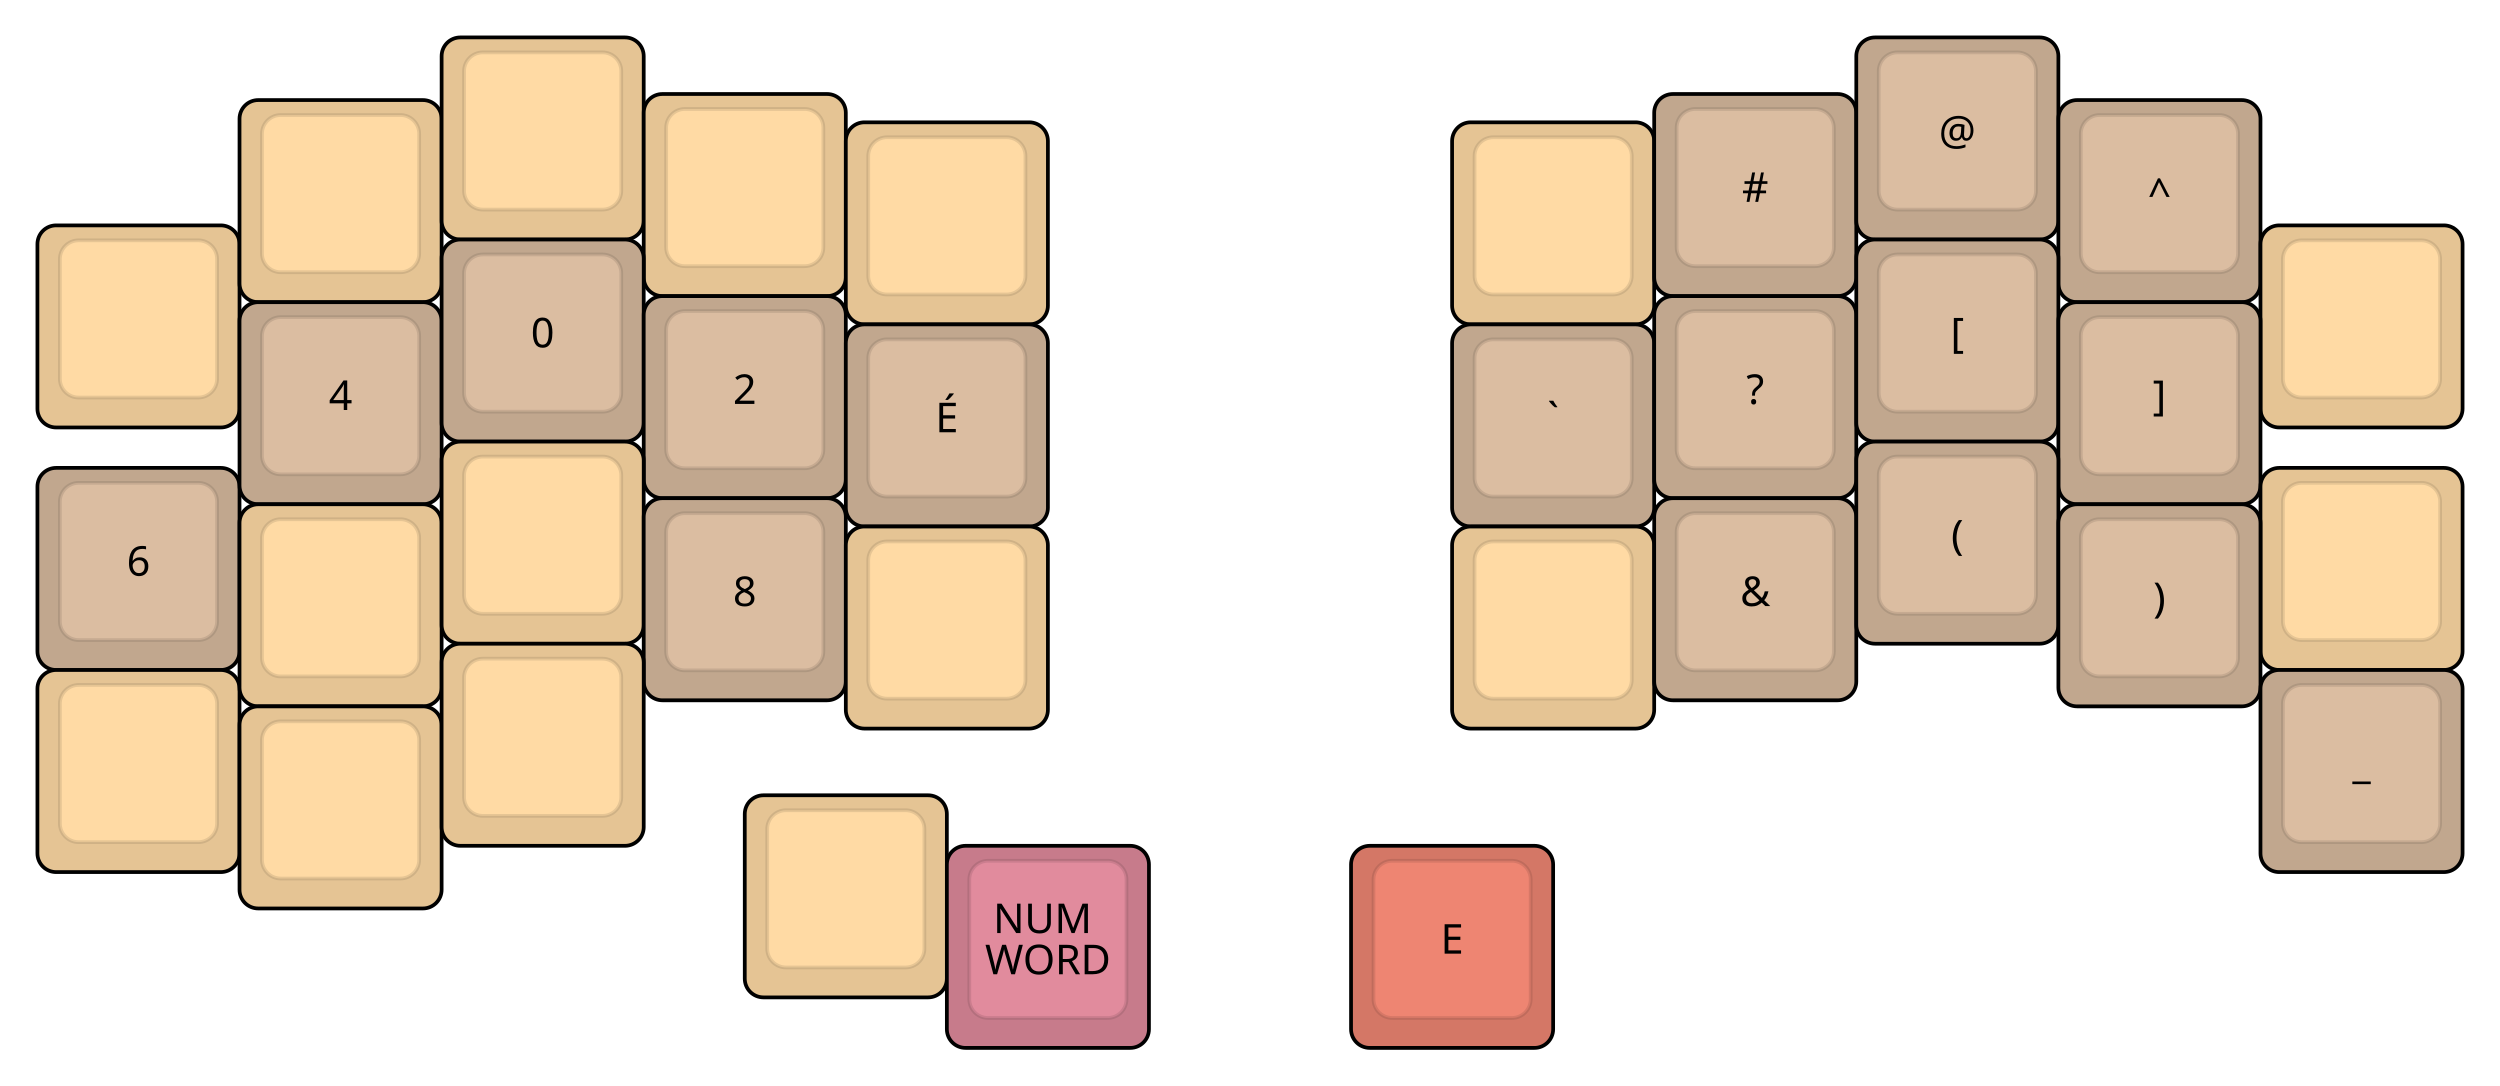
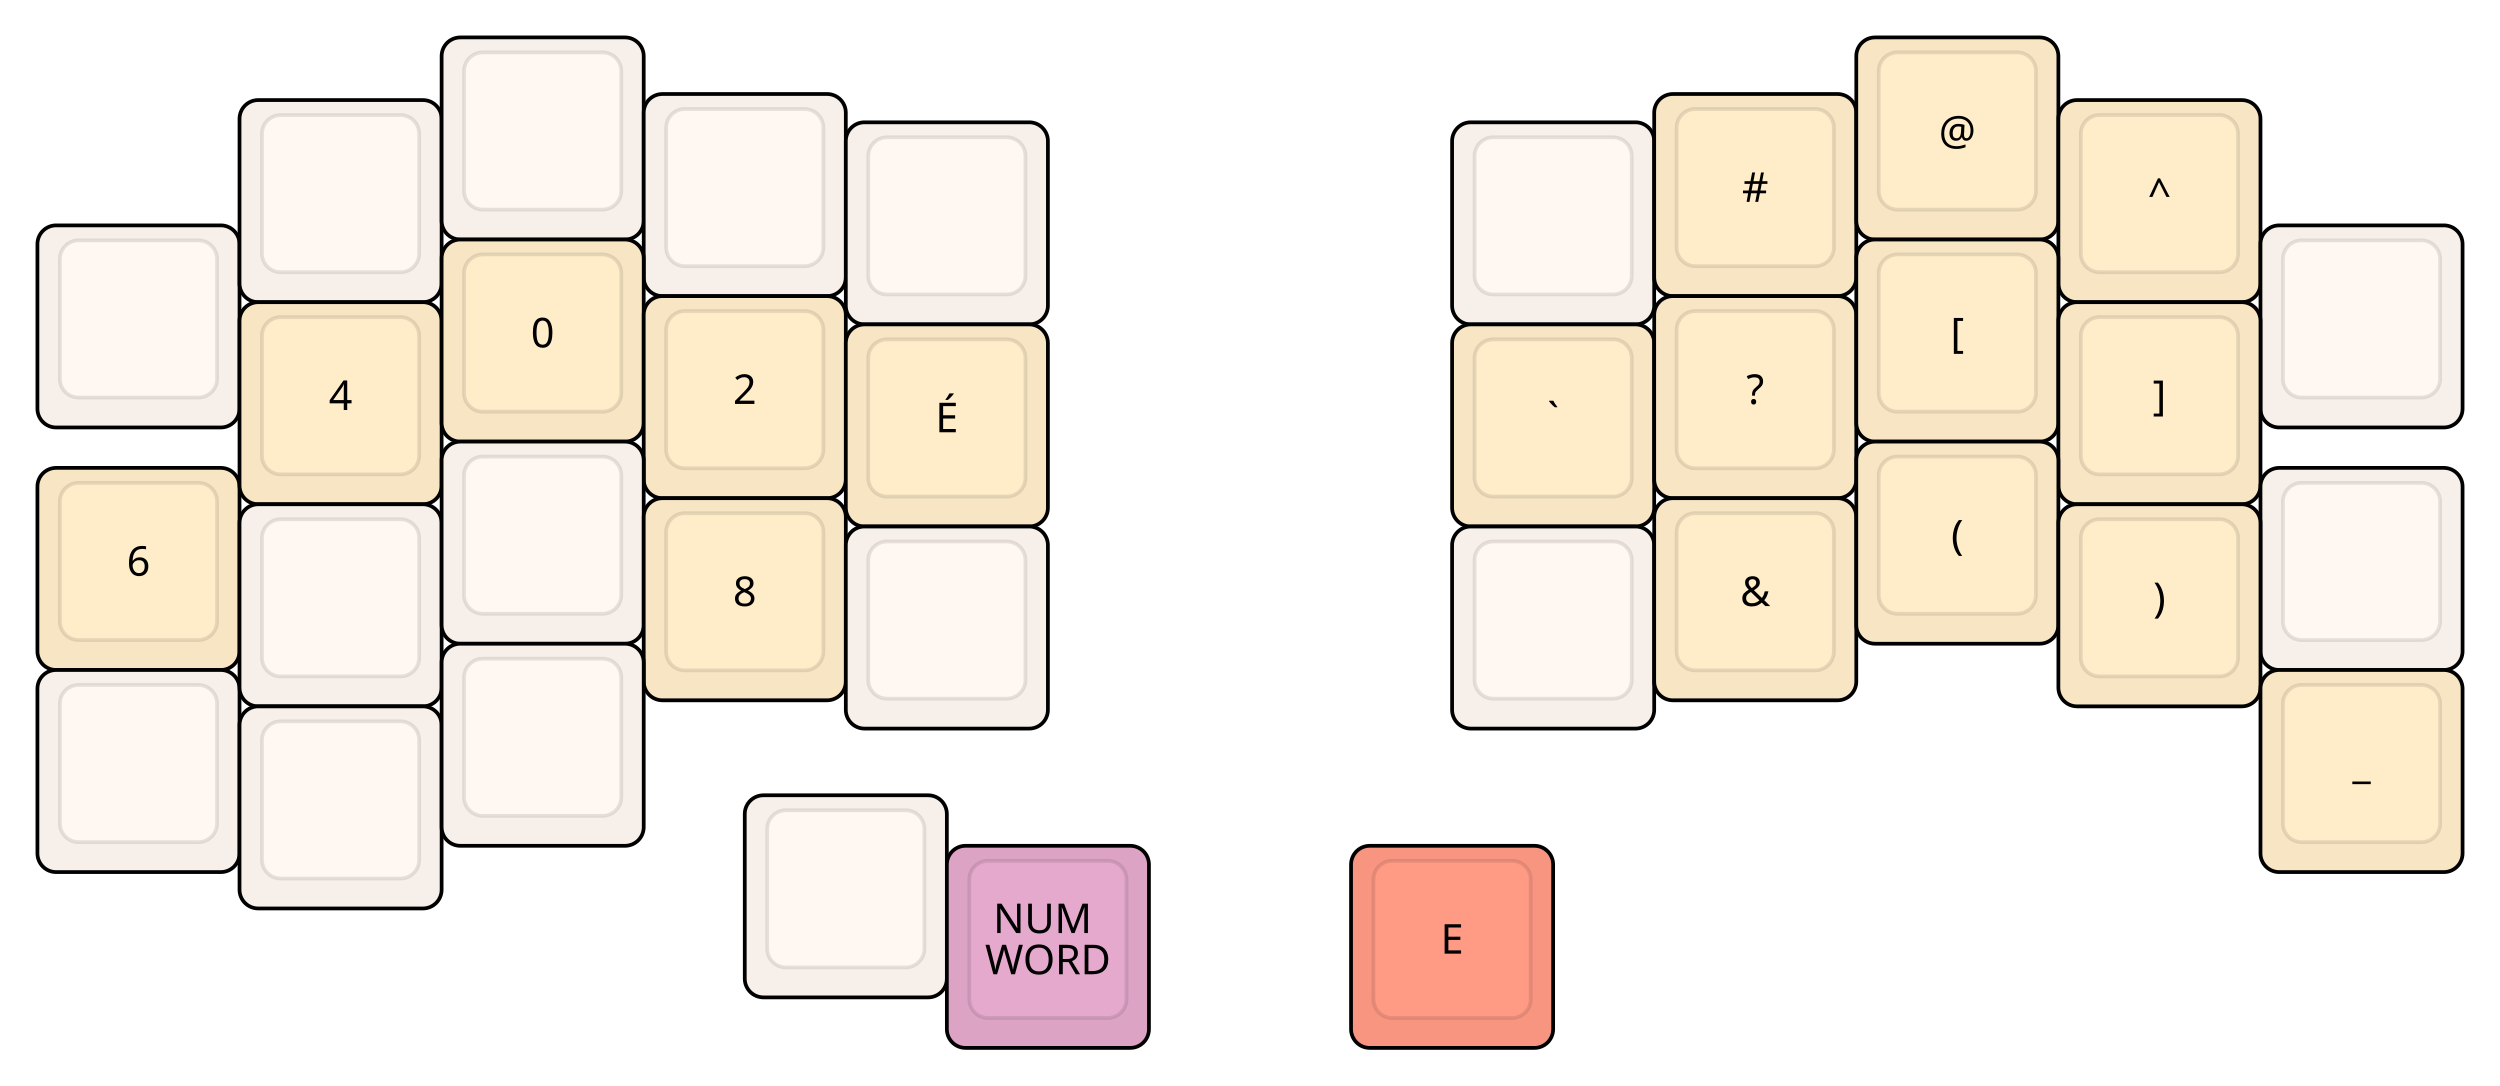
<svg xmlns="http://www.w3.org/2000/svg" width="668px" height="290x" viewBox="0 0 668 290">
  <style type="text/css">
    .keycap .border { stroke: black; stroke-width: 1; }
    .keycap .inner.border { stroke: rgba(0,0,0,.1); }
    .keycap { font-family: sans-serif; font-size: 11px}
    .combos .keycap { font-size: 8px}
  </style>
  <g class="keycap combo_background">
-     <rect x="10" y="60.22" width="54" height="54" rx="5" fill="#e5c494" class="outer border" />
-     <rect x="16" y="64.22" width="42" height="42" rx="5" fill="#ffdaa4" class="inner border" />
-   </g>
-   <g class="keycap combo_background">
-     <rect x="64" y="26.74" width="54" height="54" rx="5" fill="#e5c494" class="outer border" />
-     <rect x="70" y="30.74" width="42" height="42" rx="5" fill="#ffdaa4" class="inner border" />
-   </g>
-   <g class="keycap combo_background">
-     <rect x="118" y="10" width="54" height="54" rx="5" fill="#e5c494" class="outer border" />
-     <rect x="124" y="14" width="42" height="42" rx="5" fill="#ffdaa4" class="inner border" />
-   </g>
-   <g class="keycap combo_background">
-     <rect x="172" y="25.12" width="54" height="54" rx="5" fill="#e5c494" class="outer border" />
-     <rect x="178" y="29.12" width="42" height="42" rx="5" fill="#ffdaa4" class="inner border" />
-   </g>
-   <g class="keycap combo_background">
-     <rect x="226" y="32.68" width="54" height="54" rx="5" fill="#e5c494" class="outer border" />
-     <rect x="232" y="36.68" width="42" height="42" rx="5" fill="#ffdaa4" class="inner border" />
-   </g>
-   <g class="keycap combo_background">
-     <rect x="388" y="32.68" width="54" height="54" rx="5" fill="#e5c494" class="outer border" />
-     <rect x="394" y="36.68" width="42" height="42" rx="5" fill="#ffdaa4" class="inner border" />
-   </g>
-   <g class="keycap default">
-     <rect x="442" y="25.12" width="54" height="54" rx="5" fill="#c1a78e" class="outer border" />
-     <rect x="448" y="29.12" width="42" height="42" rx="5" fill="#dbbda1" class="inner border" />
+     <rect x="10" y="60.22" width="54" height="54" rx="5" fill="#f7f0ea" class="outer border" />
+     <rect x="16" y="64.22" width="42" height="42" rx="5" fill="#fff7f1" class="inner border" />
+   </g>
+   <g class="keycap combo_background">
+     <rect x="64" y="26.74" width="54" height="54" rx="5" fill="#f7f0ea" class="outer border" />
+     <rect x="70" y="30.74" width="42" height="42" rx="5" fill="#fff7f1" class="inner border" />
+   </g>
+   <g class="keycap combo_background">
+     <rect x="118" y="10" width="54" height="54" rx="5" fill="#f7f0ea" class="outer border" />
+     <rect x="124" y="14" width="42" height="42" rx="5" fill="#fff7f1" class="inner border" />
+   </g>
+   <g class="keycap combo_background">
+     <rect x="172" y="25.12" width="54" height="54" rx="5" fill="#f7f0ea" class="outer border" />
+     <rect x="178" y="29.12" width="42" height="42" rx="5" fill="#fff7f1" class="inner border" />
+   </g>
+   <g class="keycap combo_background">
+     <rect x="226" y="32.68" width="54" height="54" rx="5" fill="#f7f0ea" class="outer border" />
+     <rect x="232" y="36.68" width="42" height="42" rx="5" fill="#fff7f1" class="inner border" />
+   </g>
+   <g class="keycap combo_background">
+     <rect x="388" y="32.68" width="54" height="54" rx="5" fill="#f7f0ea" class="outer border" />
+     <rect x="394" y="36.68" width="42" height="42" rx="5" fill="#fff7f1" class="inner border" />
+   </g>
+   <g class="keycap default">
+     <rect x="442" y="25.12" width="54" height="54" rx="5" fill="#f7e5c3" class="outer border" />
+     <rect x="448" y="29.12" width="42" height="42" rx="5" fill="#ffecc9" class="inner border" />
    <text x="469" y="50.12" text-anchor="middle" dominant-baseline="middle" class="main">
      <tspan x="469" dy="0">#</tspan>
    </text>
  </g>
  <g class="keycap default">
-     <rect x="496" y="10" width="54" height="54" rx="5" fill="#c1a78e" class="outer border" />
-     <rect x="502" y="14" width="42" height="42" rx="5" fill="#dbbda1" class="inner border" />
+     <rect x="496" y="10" width="54" height="54" rx="5" fill="#f7e5c3" class="outer border" />
+     <rect x="502" y="14" width="42" height="42" rx="5" fill="#ffecc9" class="inner border" />
    <text x="523" y="35" text-anchor="middle" dominant-baseline="middle" class="main">
      <tspan x="523" dy="0">@</tspan>
    </text>
  </g>
  <g class="keycap default">
-     <rect x="550" y="26.74" width="54" height="54" rx="5" fill="#c1a78e" class="outer border" />
-     <rect x="556" y="30.74" width="42" height="42" rx="5" fill="#dbbda1" class="inner border" />
+     <rect x="550" y="26.74" width="54" height="54" rx="5" fill="#f7e5c3" class="outer border" />
+     <rect x="556" y="30.74" width="42" height="42" rx="5" fill="#ffecc9" class="inner border" />
    <text x="577" y="51.74" text-anchor="middle" dominant-baseline="middle" class="main">
      <tspan x="577" dy="0">^</tspan>
    </text>
  </g>
  <g class="keycap combo_background">
-     <rect x="604" y="60.22" width="54" height="54" rx="5" fill="#e5c494" class="outer border" />
-     <rect x="610" y="64.22" width="42" height="42" rx="5" fill="#ffdaa4" class="inner border" />
-   </g>
-   <g class="keycap default">
-     <rect x="10" y="125.02" width="54" height="54" rx="5" fill="#c1a78e" class="outer border" />
-     <rect x="16" y="129.02" width="42" height="42" rx="5" fill="#dbbda1" class="inner border" />
+     <rect x="604" y="60.22" width="54" height="54" rx="5" fill="#f7f0ea" class="outer border" />
+     <rect x="610" y="64.22" width="42" height="42" rx="5" fill="#fff7f1" class="inner border" />
+   </g>
+   <g class="keycap default">
+     <rect x="10" y="125.02" width="54" height="54" rx="5" fill="#f7e5c3" class="outer border" />
+     <rect x="16" y="129.02" width="42" height="42" rx="5" fill="#ffecc9" class="inner border" />
    <text x="37" y="150.02" text-anchor="middle" dominant-baseline="middle" class="main">
      <tspan x="37" dy="0">6</tspan>
    </text>
  </g>
  <g class="keycap default">
-     <rect x="64" y="80.74" width="54" height="54" rx="5" fill="#c1a78e" class="outer border" />
-     <rect x="70" y="84.74" width="42" height="42" rx="5" fill="#dbbda1" class="inner border" />
+     <rect x="64" y="80.74" width="54" height="54" rx="5" fill="#f7e5c3" class="outer border" />
+     <rect x="70" y="84.74" width="42" height="42" rx="5" fill="#ffecc9" class="inner border" />
    <text x="91" y="105.74" text-anchor="middle" dominant-baseline="middle" class="main">
      <tspan x="91" dy="0">4</tspan>
    </text>
  </g>
  <g class="keycap default">
-     <rect x="118" y="64" width="54" height="54" rx="5" fill="#c1a78e" class="outer border" />
-     <rect x="124" y="68" width="42" height="42" rx="5" fill="#dbbda1" class="inner border" />
+     <rect x="118" y="64" width="54" height="54" rx="5" fill="#f7e5c3" class="outer border" />
+     <rect x="124" y="68" width="42" height="42" rx="5" fill="#ffecc9" class="inner border" />
    <text x="145" y="89" text-anchor="middle" dominant-baseline="middle" class="main">
      <tspan x="145" dy="0">0</tspan>
    </text>
  </g>
  <g class="keycap default">
-     <rect x="172" y="79.12" width="54" height="54" rx="5" fill="#c1a78e" class="outer border" />
-     <rect x="178" y="83.12" width="42" height="42" rx="5" fill="#dbbda1" class="inner border" />
+     <rect x="172" y="79.12" width="54" height="54" rx="5" fill="#f7e5c3" class="outer border" />
+     <rect x="178" y="83.12" width="42" height="42" rx="5" fill="#ffecc9" class="inner border" />
    <text x="199" y="104.12" text-anchor="middle" dominant-baseline="middle" class="main">
      <tspan x="199" dy="0">2</tspan>
    </text>
  </g>
  <g class="keycap default">
-     <rect x="226" y="86.68" width="54" height="54" rx="5" fill="#c1a78e" class="outer border" />
-     <rect x="232" y="90.68" width="42" height="42" rx="5" fill="#dbbda1" class="inner border" />
+     <rect x="226" y="86.68" width="54" height="54" rx="5" fill="#f7e5c3" class="outer border" />
+     <rect x="232" y="90.68" width="42" height="42" rx="5" fill="#ffecc9" class="inner border" />
    <text x="253" y="111.68" text-anchor="middle" dominant-baseline="middle" class="main">
      <tspan x="253" dy="0">É</tspan>
    </text>
  </g>
  <g class="keycap default">
-     <rect x="388" y="86.68" width="54" height="54" rx="5" fill="#c1a78e" class="outer border" />
-     <rect x="394" y="90.68" width="42" height="42" rx="5" fill="#dbbda1" class="inner border" />
+     <rect x="388" y="86.68" width="54" height="54" rx="5" fill="#f7e5c3" class="outer border" />
+     <rect x="394" y="90.68" width="42" height="42" rx="5" fill="#ffecc9" class="inner border" />
    <text x="415" y="111.68" text-anchor="middle" dominant-baseline="middle" class="main">
      <tspan x="415" dy="0">`</tspan>
    </text>
  </g>
  <g class="keycap default">
-     <rect x="442" y="79.12" width="54" height="54" rx="5" fill="#c1a78e" class="outer border" />
-     <rect x="448" y="83.12" width="42" height="42" rx="5" fill="#dbbda1" class="inner border" />
+     <rect x="442" y="79.12" width="54" height="54" rx="5" fill="#f7e5c3" class="outer border" />
+     <rect x="448" y="83.12" width="42" height="42" rx="5" fill="#ffecc9" class="inner border" />
    <text x="469" y="104.12" text-anchor="middle" dominant-baseline="middle" class="main">
      <tspan x="469" dy="0">?</tspan>
    </text>
  </g>
  <g class="keycap default">
-     <rect x="496" y="64" width="54" height="54" rx="5" fill="#c1a78e" class="outer border" />
-     <rect x="502" y="68" width="42" height="42" rx="5" fill="#dbbda1" class="inner border" />
+     <rect x="496" y="64" width="54" height="54" rx="5" fill="#f7e5c3" class="outer border" />
+     <rect x="502" y="68" width="42" height="42" rx="5" fill="#ffecc9" class="inner border" />
    <text x="523" y="89" text-anchor="middle" dominant-baseline="middle" class="main">
      <tspan x="523" dy="0">[</tspan>
    </text>
  </g>
  <g class="keycap default">
-     <rect x="550" y="80.74" width="54" height="54" rx="5" fill="#c1a78e" class="outer border" />
-     <rect x="556" y="84.74" width="42" height="42" rx="5" fill="#dbbda1" class="inner border" />
+     <rect x="550" y="80.74" width="54" height="54" rx="5" fill="#f7e5c3" class="outer border" />
+     <rect x="556" y="84.74" width="42" height="42" rx="5" fill="#ffecc9" class="inner border" />
    <text x="577" y="105.74" text-anchor="middle" dominant-baseline="middle" class="main">
      <tspan x="577" dy="0">]</tspan>
    </text>
  </g>
  <g class="keycap combo_background">
-     <rect x="604" y="125.02" width="54" height="54" rx="5" fill="#e5c494" class="outer border" />
-     <rect x="610" y="129.02" width="42" height="42" rx="5" fill="#ffdaa4" class="inner border" />
-   </g>
-   <g class="keycap combo_background">
-     <rect x="10" y="179.02" width="54" height="54" rx="5" fill="#e5c494" class="outer border" />
-     <rect x="16" y="183.02" width="42" height="42" rx="5" fill="#ffdaa4" class="inner border" />
-   </g>
-   <g class="keycap combo_background">
-     <rect x="64" y="134.74" width="54" height="54" rx="5" fill="#e5c494" class="outer border" />
-     <rect x="70" y="138.74" width="42" height="42" rx="5" fill="#ffdaa4" class="inner border" />
-   </g>
-   <g class="keycap combo_background">
-     <rect x="118" y="118" width="54" height="54" rx="5" fill="#e5c494" class="outer border" />
-     <rect x="124" y="122" width="42" height="42" rx="5" fill="#ffdaa4" class="inner border" />
-   </g>
-   <g class="keycap default">
-     <rect x="172" y="133.12" width="54" height="54" rx="5" fill="#c1a78e" class="outer border" />
-     <rect x="178" y="137.12" width="42" height="42" rx="5" fill="#dbbda1" class="inner border" />
+     <rect x="604" y="125.02" width="54" height="54" rx="5" fill="#f7f0ea" class="outer border" />
+     <rect x="610" y="129.02" width="42" height="42" rx="5" fill="#fff7f1" class="inner border" />
+   </g>
+   <g class="keycap combo_background">
+     <rect x="10" y="179.02" width="54" height="54" rx="5" fill="#f7f0ea" class="outer border" />
+     <rect x="16" y="183.02" width="42" height="42" rx="5" fill="#fff7f1" class="inner border" />
+   </g>
+   <g class="keycap combo_background">
+     <rect x="64" y="134.74" width="54" height="54" rx="5" fill="#f7f0ea" class="outer border" />
+     <rect x="70" y="138.74" width="42" height="42" rx="5" fill="#fff7f1" class="inner border" />
+   </g>
+   <g class="keycap combo_background">
+     <rect x="118" y="118" width="54" height="54" rx="5" fill="#f7f0ea" class="outer border" />
+     <rect x="124" y="122" width="42" height="42" rx="5" fill="#fff7f1" class="inner border" />
+   </g>
+   <g class="keycap default">
+     <rect x="172" y="133.12" width="54" height="54" rx="5" fill="#f7e5c3" class="outer border" />
+     <rect x="178" y="137.12" width="42" height="42" rx="5" fill="#ffecc9" class="inner border" />
    <text x="199" y="158.12" text-anchor="middle" dominant-baseline="middle" class="main">
      <tspan x="199" dy="0">8</tspan>
    </text>
  </g>
  <g class="keycap combo_background">
-     <rect x="226" y="140.68" width="54" height="54" rx="5" fill="#e5c494" class="outer border" />
-     <rect x="232" y="144.68" width="42" height="42" rx="5" fill="#ffdaa4" class="inner border" />
-   </g>
-   <g class="keycap combo_background">
-     <rect x="388" y="140.68" width="54" height="54" rx="5" fill="#e5c494" class="outer border" />
-     <rect x="394" y="144.68" width="42" height="42" rx="5" fill="#ffdaa4" class="inner border" />
-   </g>
-   <g class="keycap default">
-     <rect x="442" y="133.12" width="54" height="54" rx="5" fill="#c1a78e" class="outer border" />
-     <rect x="448" y="137.12" width="42" height="42" rx="5" fill="#dbbda1" class="inner border" />
+     <rect x="226" y="140.68" width="54" height="54" rx="5" fill="#f7f0ea" class="outer border" />
+     <rect x="232" y="144.68" width="42" height="42" rx="5" fill="#fff7f1" class="inner border" />
+   </g>
+   <g class="keycap combo_background">
+     <rect x="388" y="140.68" width="54" height="54" rx="5" fill="#f7f0ea" class="outer border" />
+     <rect x="394" y="144.68" width="42" height="42" rx="5" fill="#fff7f1" class="inner border" />
+   </g>
+   <g class="keycap default">
+     <rect x="442" y="133.12" width="54" height="54" rx="5" fill="#f7e5c3" class="outer border" />
+     <rect x="448" y="137.12" width="42" height="42" rx="5" fill="#ffecc9" class="inner border" />
    <text x="469" y="158.12" text-anchor="middle" dominant-baseline="middle" class="main">
      <tspan x="469" dy="0">&amp;</tspan>
    </text>
  </g>
  <g class="keycap default">
-     <rect x="496" y="118" width="54" height="54" rx="5" fill="#c1a78e" class="outer border" />
-     <rect x="502" y="122" width="42" height="42" rx="5" fill="#dbbda1" class="inner border" />
+     <rect x="496" y="118" width="54" height="54" rx="5" fill="#f7e5c3" class="outer border" />
+     <rect x="502" y="122" width="42" height="42" rx="5" fill="#ffecc9" class="inner border" />
    <text x="523" y="143" text-anchor="middle" dominant-baseline="middle" class="main">
      <tspan x="523" dy="0">(</tspan>
    </text>
  </g>
  <g class="keycap default">
-     <rect x="550" y="134.74" width="54" height="54" rx="5" fill="#c1a78e" class="outer border" />
-     <rect x="556" y="138.74" width="42" height="42" rx="5" fill="#dbbda1" class="inner border" />
+     <rect x="550" y="134.74" width="54" height="54" rx="5" fill="#f7e5c3" class="outer border" />
+     <rect x="556" y="138.74" width="42" height="42" rx="5" fill="#ffecc9" class="inner border" />
    <text x="577" y="159.74" text-anchor="middle" dominant-baseline="middle" class="main">
      <tspan x="577" dy="0">)</tspan>
    </text>
  </g>
  <g class="keycap default">
-     <rect x="604" y="179.02" width="54" height="54" rx="5" fill="#c1a78e" class="outer border" />
-     <rect x="610" y="183.02" width="42" height="42" rx="5" fill="#dbbda1" class="inner border" />
+     <rect x="604" y="179.02" width="54" height="54" rx="5" fill="#f7e5c3" class="outer border" />
+     <rect x="610" y="183.02" width="42" height="42" rx="5" fill="#ffecc9" class="inner border" />
    <text x="631" y="204.02" text-anchor="middle" dominant-baseline="middle" class="main">
      <tspan x="631" dy="0">_</tspan>
    </text>
  </g>
  <g class="keycap combo_background">
-     <rect x="64" y="188.74" width="54" height="54" rx="5" fill="#e5c494" class="outer border" />
-     <rect x="70" y="192.74" width="42" height="42" rx="5" fill="#ffdaa4" class="inner border" />
-   </g>
-   <g class="keycap combo_background">
-     <rect x="118" y="172" width="54" height="54" rx="5" fill="#e5c494" class="outer border" />
-     <rect x="124" y="176" width="42" height="42" rx="5" fill="#ffdaa4" class="inner border" />
-   </g>
-   <g class="keycap combo_background">
-     <rect x="199" y="212.5" width="54" height="54" rx="5" fill="#e5c494" class="outer border" />
-     <rect x="205" y="216.5" width="42" height="42" rx="5" fill="#ffdaa4" class="inner border" />
+     <rect x="64" y="188.74" width="54" height="54" rx="5" fill="#f7f0ea" class="outer border" />
+     <rect x="70" y="192.74" width="42" height="42" rx="5" fill="#fff7f1" class="inner border" />
+   </g>
+   <g class="keycap combo_background">
+     <rect x="118" y="172" width="54" height="54" rx="5" fill="#f7f0ea" class="outer border" />
+     <rect x="124" y="176" width="42" height="42" rx="5" fill="#fff7f1" class="inner border" />
+   </g>
+   <g class="keycap combo_background">
+     <rect x="199" y="212.5" width="54" height="54" rx="5" fill="#f7f0ea" class="outer border" />
+     <rect x="205" y="216.5" width="42" height="42" rx="5" fill="#fff7f1" class="inner border" />
  </g>
  <g class="keycap layer_toggle">
-     <rect x="253" y="226" width="54" height="54" rx="5" fill="#c77b8b" class="outer border" />
-     <rect x="259" y="230" width="42" height="42" rx="5" fill="#e18b9d" class="inner border" />
+     <rect x="253" y="226" width="54" height="54" rx="5" fill="#dca3c5" class="outer border" />
+     <rect x="259" y="230" width="42" height="42" rx="5" fill="#e4a9cc" class="inner border" />
    <text x="280" y="245.5" text-anchor="middle" dominant-baseline="middle" class="main">
      <tspan x="280" dy="0">NUM</tspan>
      <tspan x="280" dy="11">WORD</tspan>
    </text>
  </g>
  <g class="keycap active_layer">
-     <rect x="361" y="226" width="54" height="54" rx="5" fill="#d47766" class="outer border" />
-     <rect x="367" y="230" width="42" height="42" rx="5" fill="#ee8572" class="inner border" />
+     <rect x="361" y="226" width="54" height="54" rx="5" fill="#f79581" class="outer border" />
+     <rect x="367" y="230" width="42" height="42" rx="5" fill="#ff9a85" class="inner border" />
    <text x="388" y="251" text-anchor="middle" dominant-baseline="middle" class="main">
      <tspan x="388" dy="0">E</tspan>
    </text>
  </g>
</svg>
